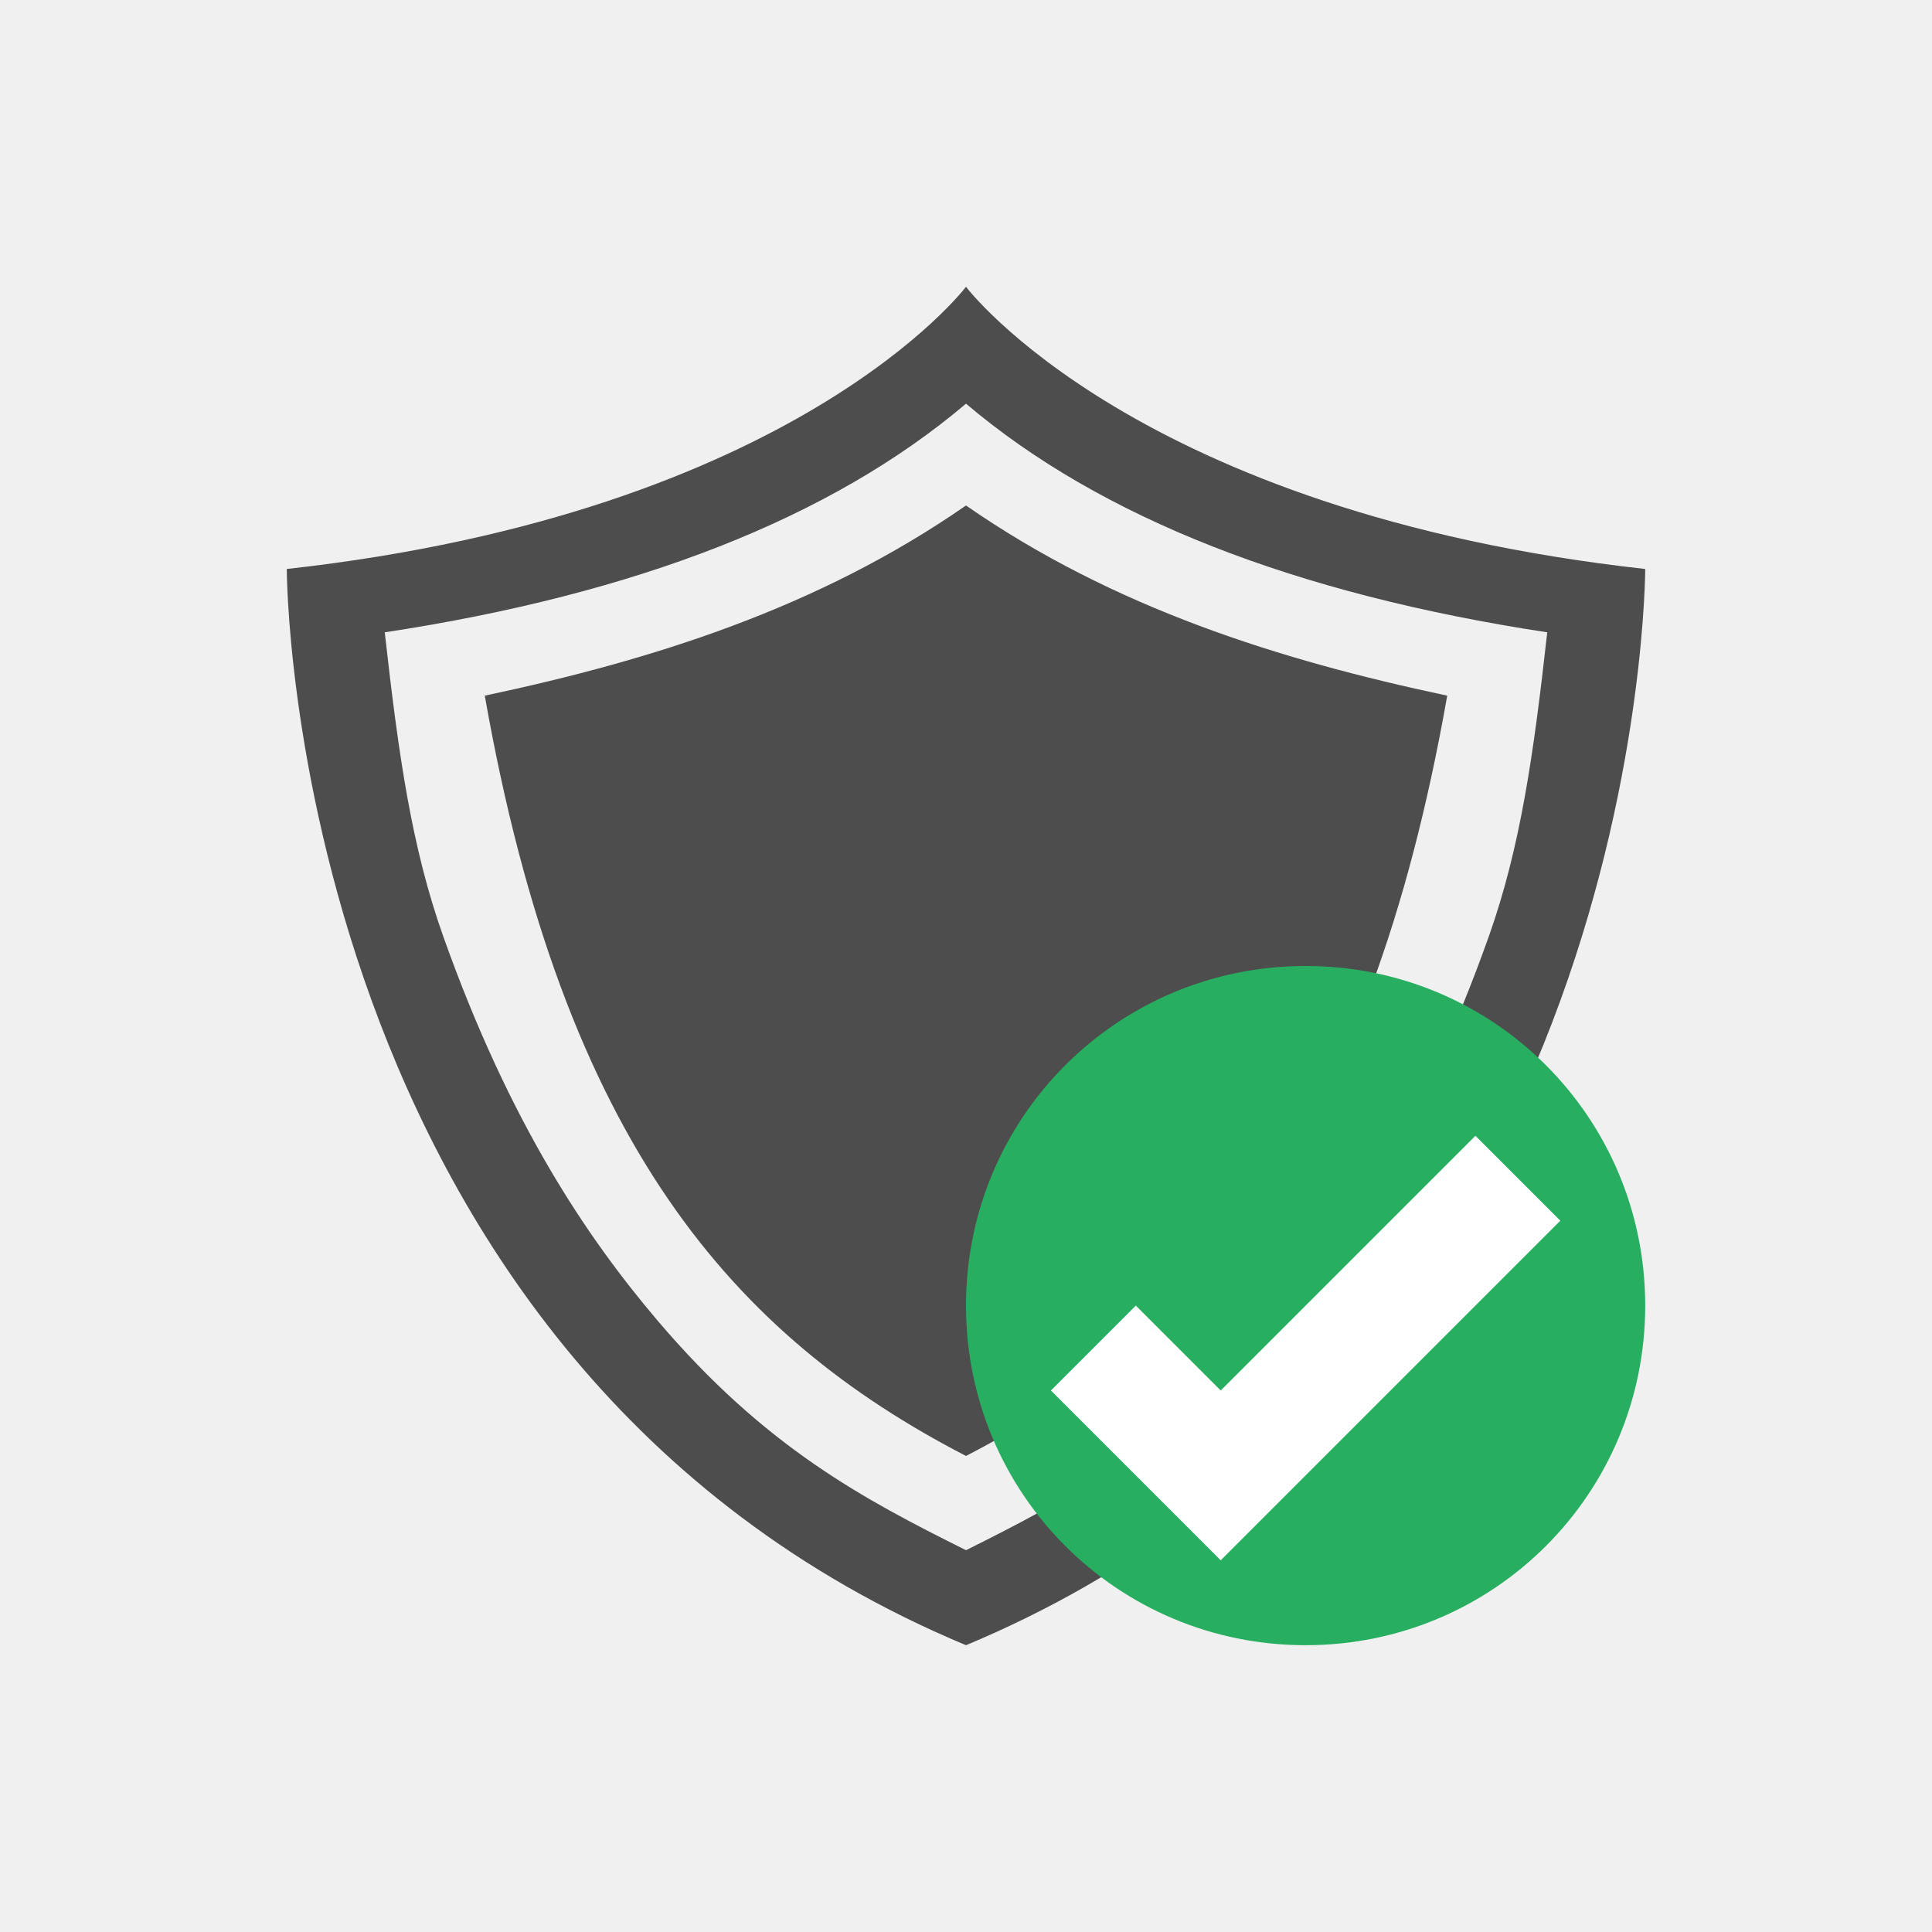
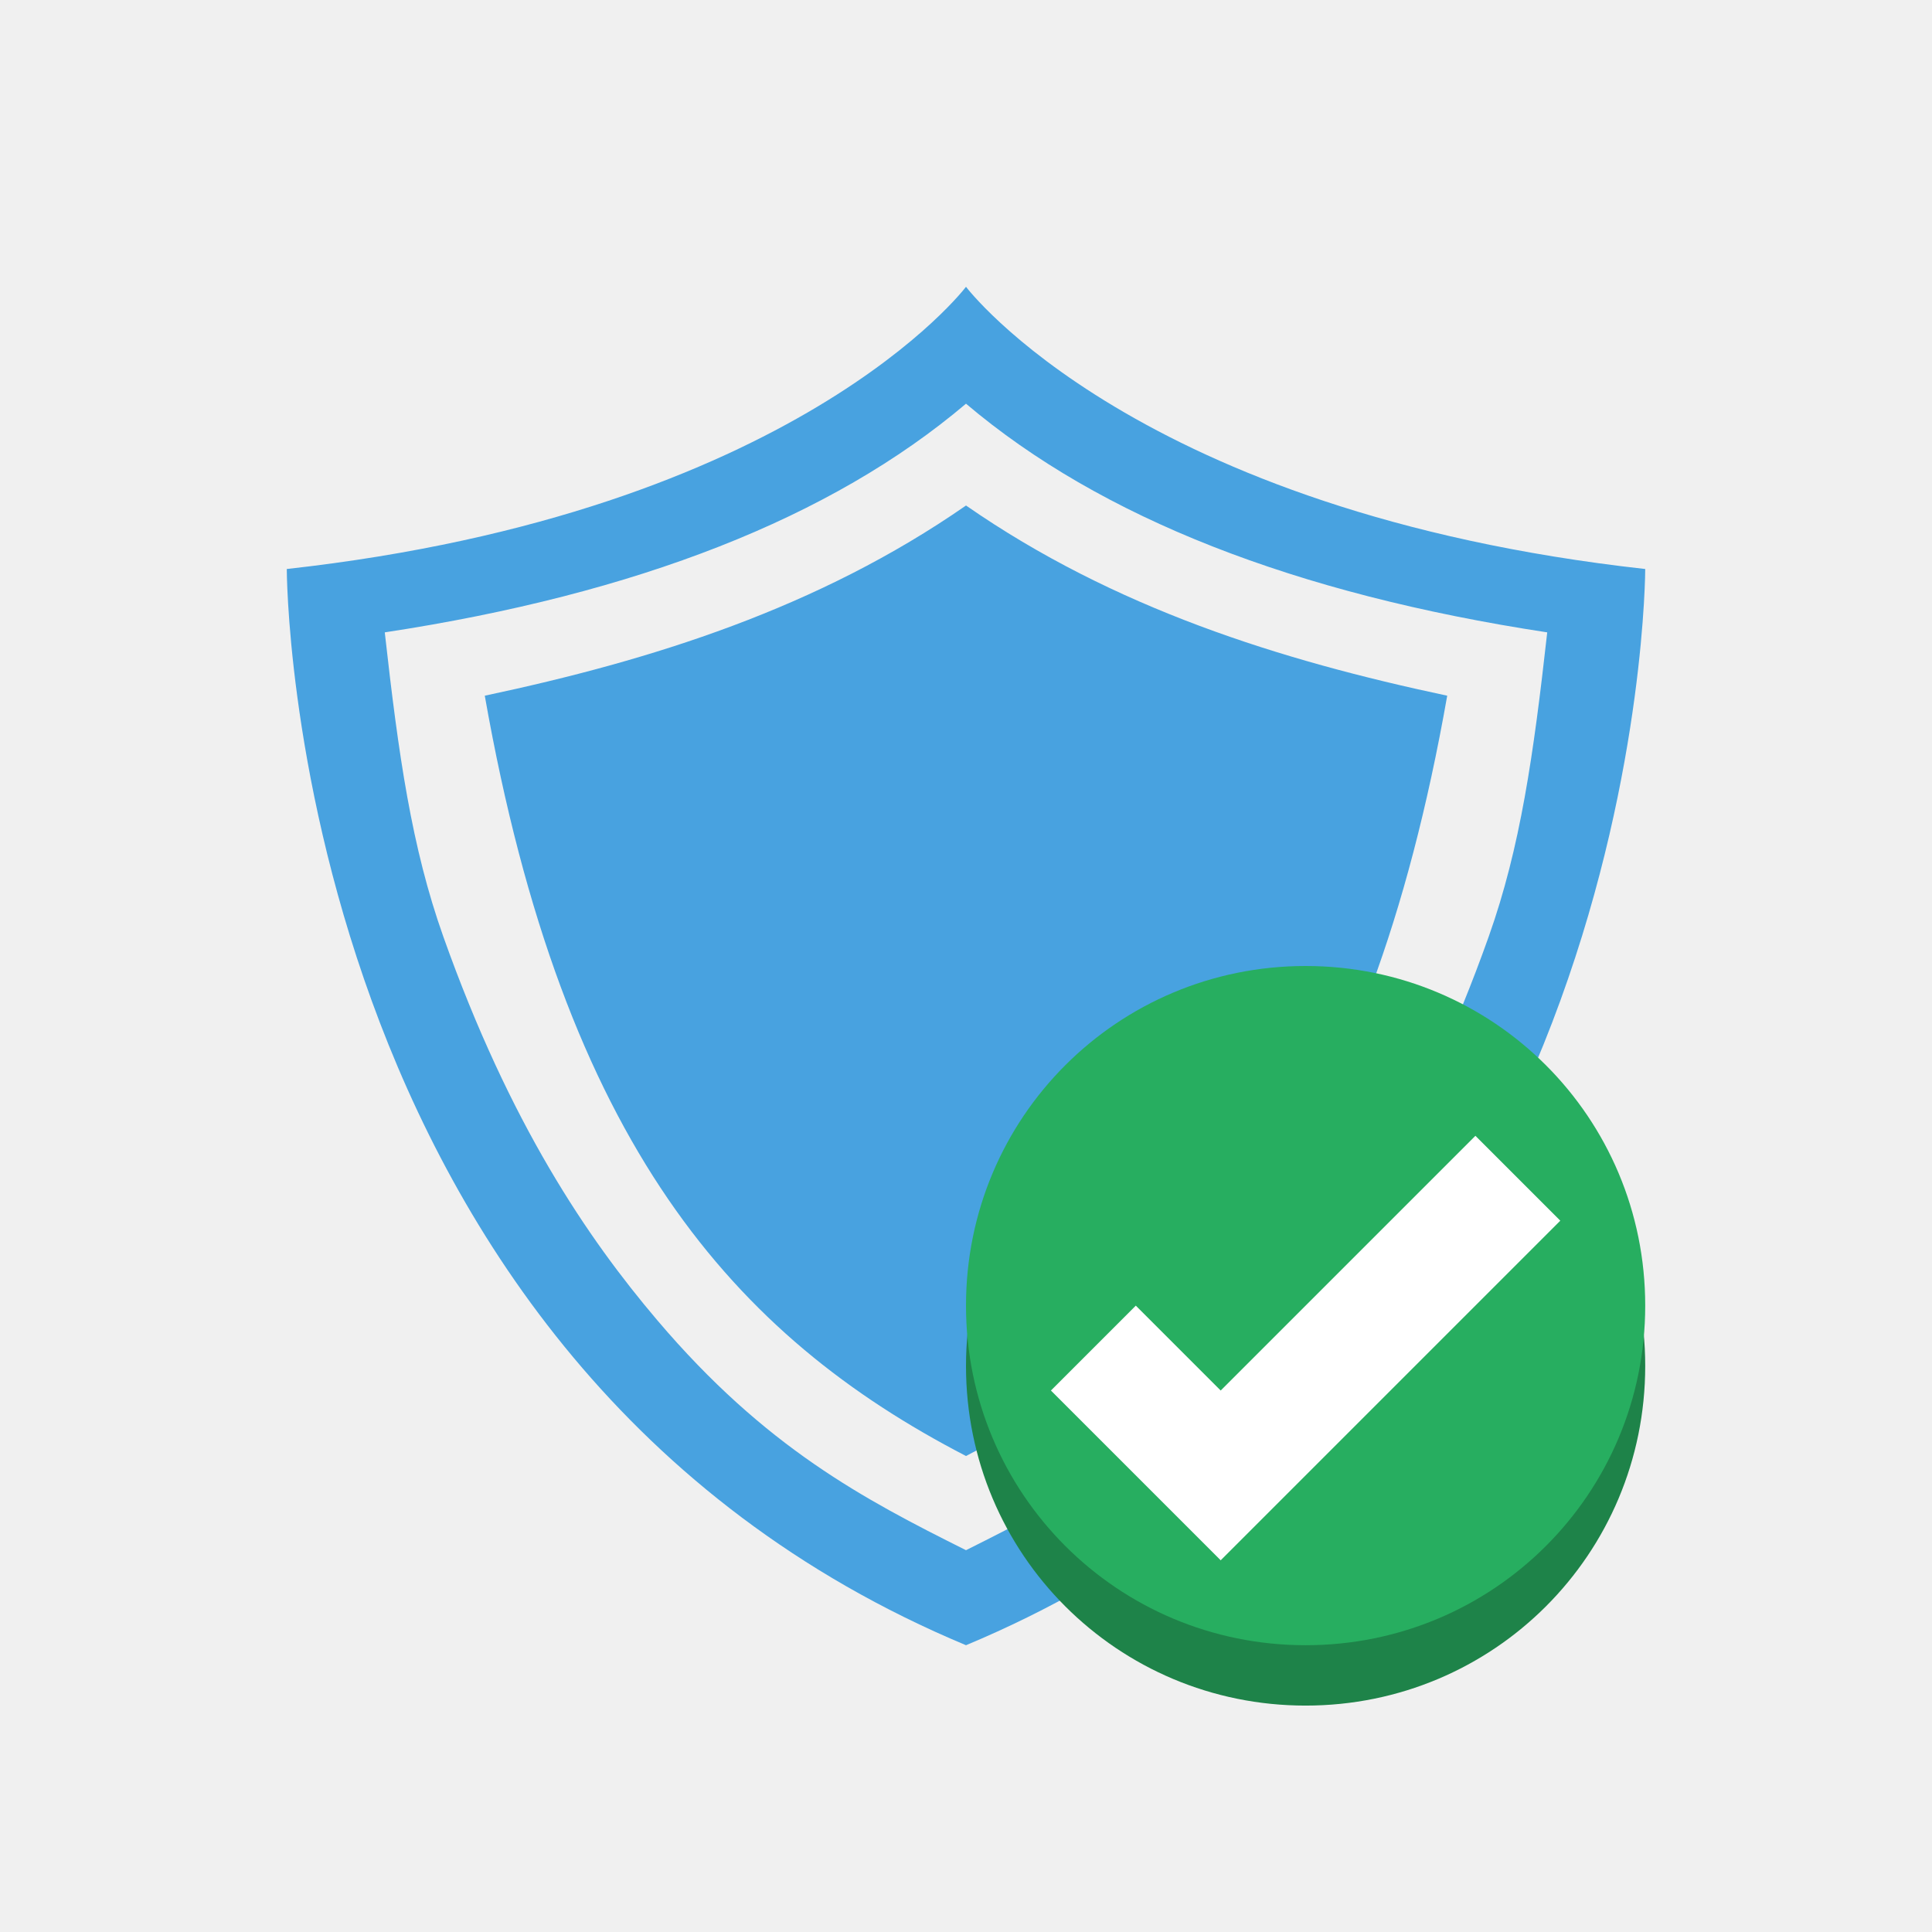
- <svg xmlns="http://www.w3.org/2000/svg" height="64" width="64" id="svg9" version="1.1" viewBox="0 0 64 64">
+ <svg xmlns="http://www.w3.org/2000/svg" viewBox="0 0 64 64" version="1.1" id="svg9" width="64" height="64">
  <defs id="defs3051">
-     <style id="current-color-scheme" type="text/css">
+     <style type="text/css" id="current-color-scheme">
      .ColorScheme-Text {
        color:#4d4d4d;
      }
      .ColorScheme-PositiveText {
        color:#27ae60;
      }
      </style>
  </defs>
-   <g id="g7" transform="matrix(2.8125,0,0,2.8125,1.0625,-2896.831)">
-     <path id="path4943-7" class="ColorScheme-Text" transform="translate(0,1030.362)" d="M 11,3 C 11,3 9,5.658 3,6.324 3,6.324 3,15.658 11,19 19,15.658 19,6.324 19,6.324 13,5.658 11,3 11,3 Z m 0,1.377 c 1.587,1.345 3.877,2.242 6.846,2.693 -0.161,1.445 -0.316,2.533 -0.689,3.584 -0.785,2.209 -1.7,3.553 -2.521,4.52 C 13.363,16.672 12.207,17.278 11,17.881 9.793,17.278 8.637,16.672 7.365,15.174 6.544,14.207 5.629,12.863 4.844,10.654 4.47,9.603 4.316,8.516 4.154,7.07 7.123,6.619 9.413,5.722 11,4.377 Z m 0,1.199 C 9.257,6.786 7.298,7.399 5.332,7.816 6.263,13.098 8.268,15.357 11,16.771 13.732,15.357 15.737,13.098 16.668,7.816 14.702,7.399 12.743,6.786 11,5.576 Z" style="opacity:1;fill:currentColor;fill-opacity:1;stroke:none" />
-     <path id="rect4153" d="m 15,1041.362 c 2.216,0 4,1.784 4,4 0,2.216 -1.784,4 -4,4 -2.216,0 -4,-1.784 -4,-4 0,-2.216 1.784,-4 4,-4 z" class="ColorScheme-PositiveText" style="fill:currentColor;fill-opacity:1;stroke:none" />
-     <path id="path4142" transform="translate(0,1030.362)" d="m 17,13 -3,3 -1,-1 -1,1 1,1 1,1 4,-4 z" style="fill:#ffffff" />
-   </g>
+   <path id="path4943-7" class="ColorScheme-Text" d="m 32,9.5 c 0,0 -5.625,7.474 -22.5,9.349 0,0 0,26.252 22.5,35.651 C 54.5,45.101 54.5,18.849 54.5,18.849 37.625,16.974 32,9.5 32,9.5 Z m 0,3.873 c 4.463,3.782 10.905,6.305 19.254,7.575 -0.454,4.065 -0.888,7.123 -1.939,10.08 -2.208,6.213 -4.783,9.993 -7.092,12.711 C 38.645,47.951 35.395,49.656 32,51.352 28.605,49.656 25.355,47.951 21.777,43.739 19.468,41.021 16.894,37.241 14.686,31.028 13.635,28.071 13.2,25.012 12.746,20.948 21.095,19.678 27.537,17.155 32,13.373 Z m 0,3.373 C 27.096,20.149 21.588,21.873 16.059,23.046 18.677,37.902 24.317,44.254 32,48.232 39.683,44.254 45.323,37.902 47.941,23.046 42.412,21.873 36.904,20.149 32,16.745 Z" style="fill:#48a2e0;fill-opacity:1;stroke:none;stroke-width:2.812" />
+   <path style="color:#27ae60;fill:#1e8349;fill-opacity:1;stroke:none;stroke-width:2.812" class="ColorScheme-PositiveText" d="m 43.25,34 c 6.232,0 11.25,5.018 11.25,11.25 0,6.232 -5.018,11.25 -11.25,11.25 -6.232,0 -11.25,-5.018 -11.25,-11.25 0,-6.232 5.018,-11.25 11.25,-11.25 z" id="rect4153-3" />
+   <path id="rect4153" d="m 43.25,32 c 6.232,0 11.25,5.018 11.25,11.25 0,6.232 -5.018,11.25 -11.25,11.25 -6.232,0 -11.25,-5.018 -11.25,-11.25 0,-6.232 5.018,-11.25 11.25,-11.25 z" class="ColorScheme-PositiveText" style="fill:currentColor;fill-opacity:1;stroke:none;stroke-width:2.812" />
+   <path id="path4142" d="m 48.875,37.625 -8.438,8.438 -2.812,-2.812 -2.812,2.812 2.812,2.812 2.812,2.812 11.25,-11.25 z" style="fill:#ffffff;stroke-width:2.812" />
</svg>
